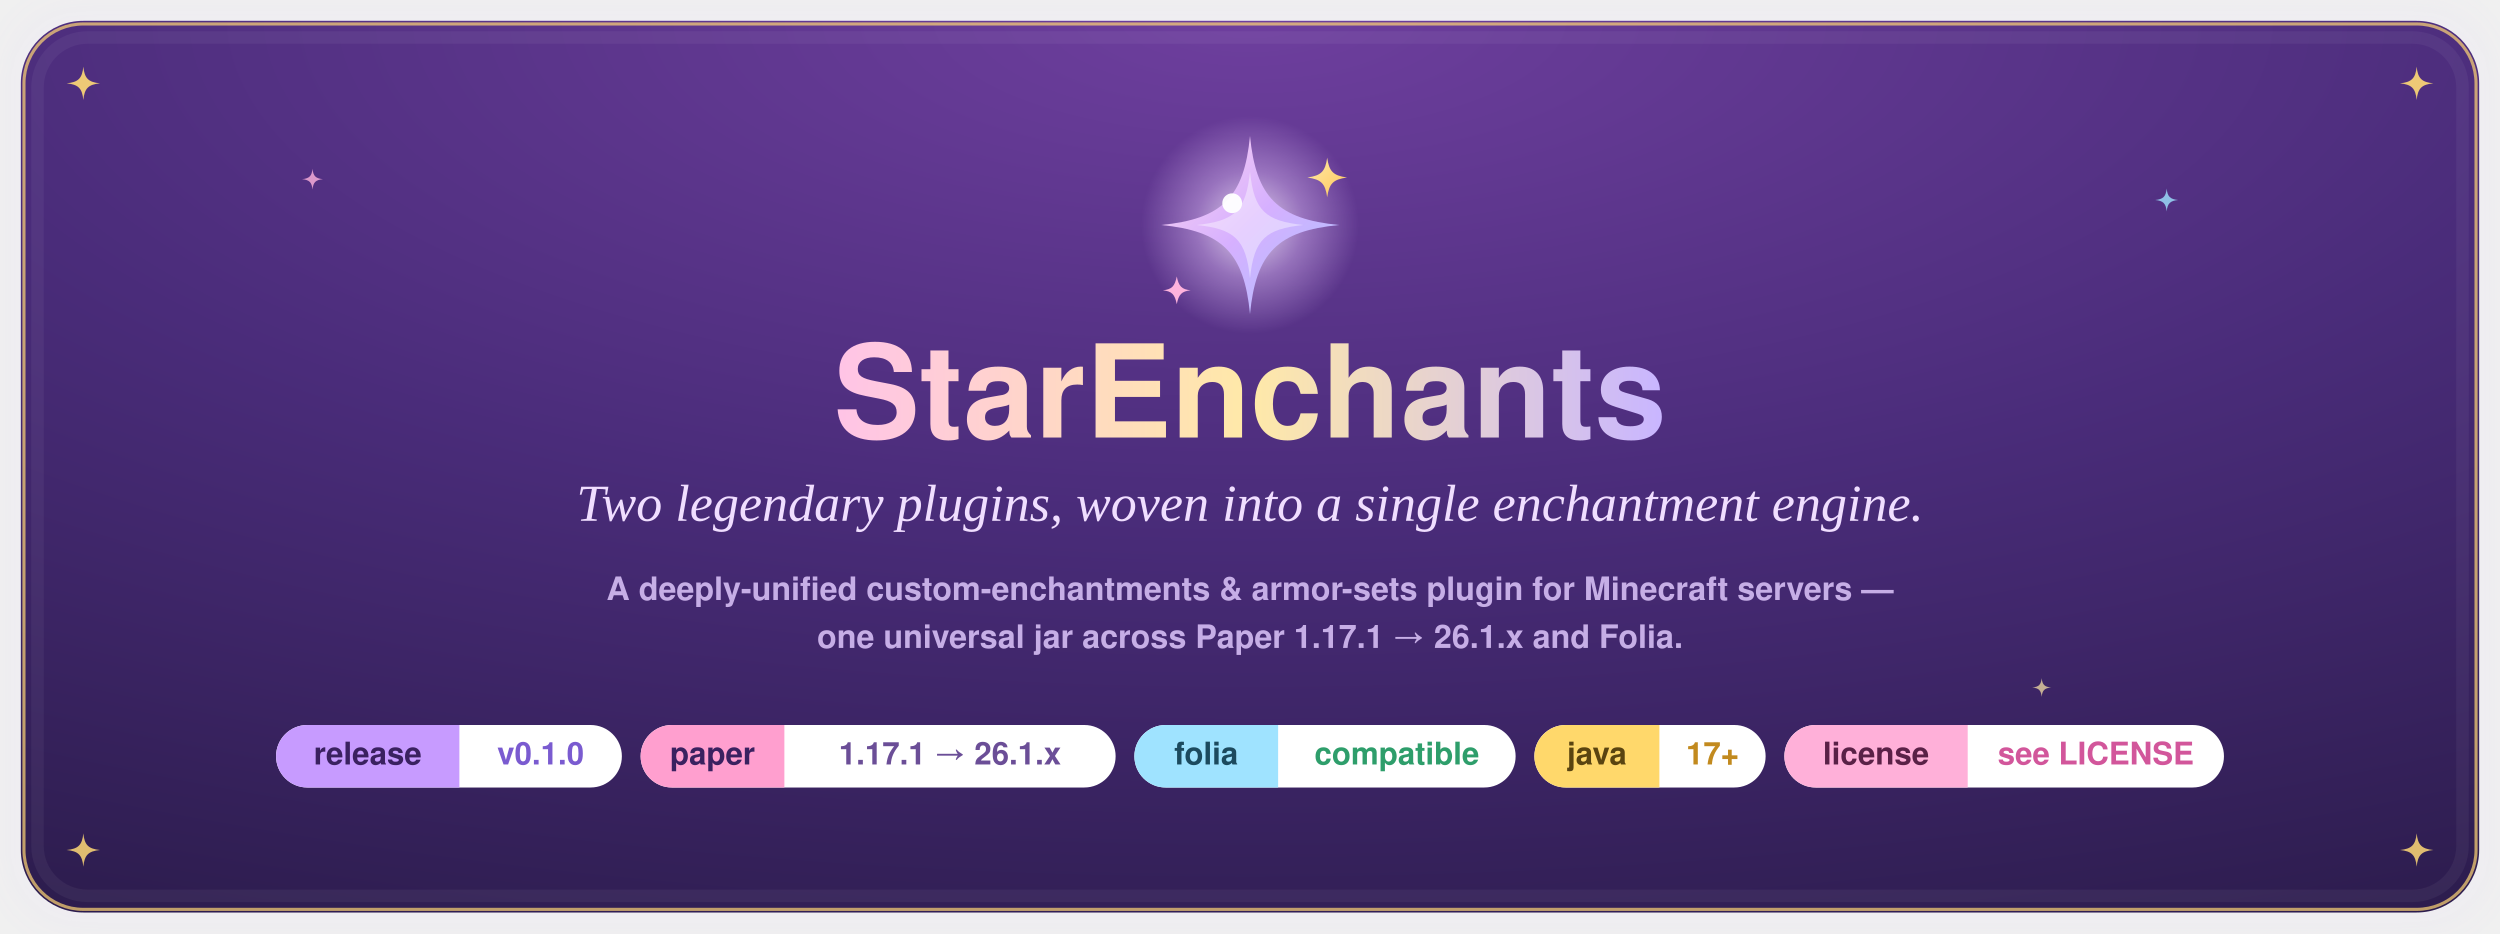
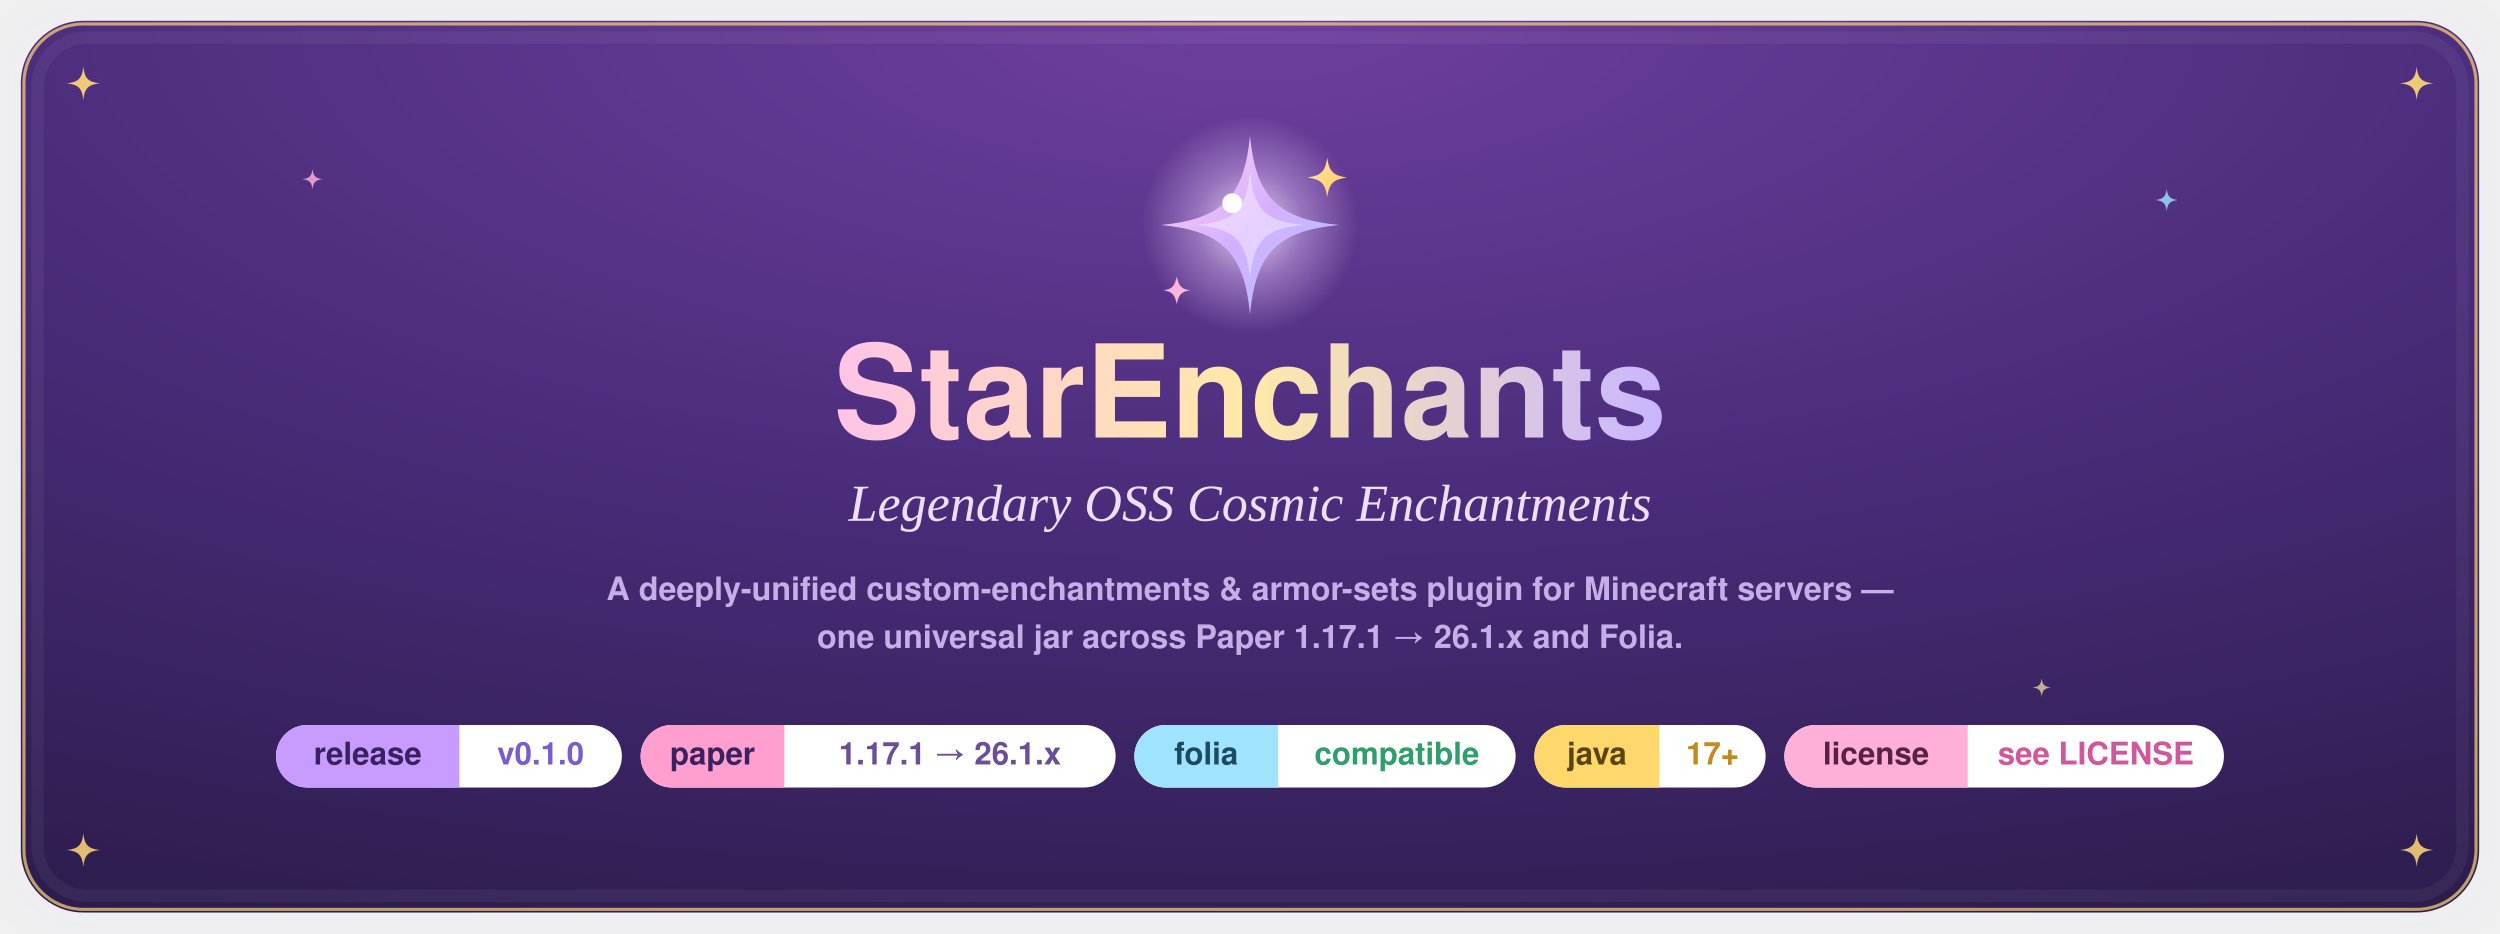
<svg xmlns="http://www.w3.org/2000/svg" width="1200" height="448" viewBox="0 0 1200 448" role="img" aria-label="StarEnchants — a deeply-unified custom-enchantments and armor-sets plugin for Minecraft">
  <defs>
    <radialGradient id="card" cx="50%" cy="0%" r="115%">
      <stop offset="0" stop-color="#6E3F9E" />
      <stop offset="0.48" stop-color="#4A2C7A" />
      <stop offset="1" stop-color="#2A1B4A" />
    </radialGradient>
    <linearGradient id="wm" x1="0" y1="0" x2="1" y2="0">
      <stop offset="0" stop-color="#FFC4E6" />
      <stop offset="0.5" stop-color="#FFE9A8" />
      <stop offset="1" stop-color="#C9B6FF" />
    </linearGradient>
    <radialGradient id="hGlow" cx="50%" cy="50%" r="50%">
      <stop offset="0" stop-color="#FFFFFF" stop-opacity="0.85" />
      <stop offset="0.5" stop-color="#E9C9FF" stop-opacity="0.4" />
      <stop offset="1" stop-color="#E9C9FF" stop-opacity="0" />
    </radialGradient>
    <linearGradient id="hStar" x1="0" y1="0" x2="1" y2="1">
      <stop offset="0" stop-color="#FFD6EE" />
      <stop offset="0.5" stop-color="#D6B0FF" />
      <stop offset="1" stop-color="#A8C2FF" />
    </linearGradient>
    <linearGradient id="hGold" x1="0" y1="0" x2="1" y2="1">
      <stop offset="0" stop-color="#FFE9A8" />
      <stop offset="1" stop-color="#FFC75A" />
    </linearGradient>
    <filter id="og" x="-10%" y="-10%" width="120%" height="130%">
      <feGaussianBlur stdDeviation="9" />
    </filter>
  </defs>
  <rect x="10" y="10" width="1180" height="428" rx="30" fill="none" stroke="#C79BFF" stroke-opacity="0.45" stroke-width="2" filter="url(#og)" />
  <rect x="10" y="10" width="1180" height="428" rx="30" fill="url(#card)" />
  <rect x="11.5" y="11.5" width="1177" height="425" rx="28.5" fill="none" stroke="#FFD676" stroke-opacity="0.7" stroke-width="1.5" />
  <rect x="18" y="18" width="1164" height="412" rx="24" fill="none" stroke="#FFFFFF" stroke-opacity="0.05" stroke-width="6" />
  <path transform="translate(40 40) scale(0.800)" d="M0 -10 C0.7 -3 3 -0.7 10 0 C3 0.7 0.7 3 0 10 C-0.7 3 -3 0.7 -10 0 C-3 -0.7 -0.7 -3 0 -10 Z" fill="#FFD976" opacity="0.9" />
  <path transform="translate(1160 40) scale(0.800)" d="M0 -10 C0.7 -3 3 -0.7 10 0 C3 0.7 0.7 3 0 10 C-0.7 3 -3 0.7 -10 0 C-3 -0.7 -0.7 -3 0 -10 Z" fill="#FFD976" opacity="0.9" />
  <path transform="translate(40 408) scale(0.800)" d="M0 -10 C0.7 -3 3 -0.7 10 0 C3 0.7 0.7 3 0 10 C-0.7 3 -3 0.7 -10 0 C-3 -0.7 -0.7 -3 0 -10 Z" fill="#FFD976" opacity="0.85" />
  <path transform="translate(1160 408) scale(0.800)" d="M0 -10 C0.7 -3 3 -0.7 10 0 C3 0.7 0.7 3 0 10 C-0.7 3 -3 0.7 -10 0 C-3 -0.7 -0.7 -3 0 -10 Z" fill="#FFD976" opacity="0.85" />
  <path transform="translate(150 86) scale(0.500)" d="M0 -10 C0.7 -3 3 -0.7 10 0 C3 0.7 0.7 3 0 10 C-0.7 3 -3 0.7 -10 0 C-3 -0.7 -0.7 -3 0 -10 Z" fill="#FFB3DD" opacity="0.8" />
  <path transform="translate(1040 96) scale(0.550)" d="M0 -10 C0.7 -3 3 -0.7 10 0 C3 0.7 0.7 3 0 10 C-0.7 3 -3 0.7 -10 0 C-3 -0.7 -0.7 -3 0 -10 Z" fill="#9FE3FF" opacity="0.8" />
  <path transform="translate(250 360) scale(0.450)" d="M0 -10 C0.7 -3 3 -0.7 10 0 C3 0.7 0.7 3 0 10 C-0.7 3 -3 0.7 -10 0 C-3 -0.7 -0.7 -3 0 -10 Z" fill="#FFB3DD" opacity="0.7" />
  <path transform="translate(980 330) scale(0.450)" d="M0 -10 C0.7 -3 3 -0.7 10 0 C3 0.7 0.7 3 0 10 C-0.7 3 -3 0.7 -10 0 C-3 -0.7 -0.7 -3 0 -10 Z" fill="#FFE9A8" opacity="0.7" />
  <g transform="translate(544.90 52.90) scale(0.95)">
    <circle cx="58" cy="58" r="55" fill="url(#hGlow)" />
    <path d="M58 13 C61 44 72 55 103 58 C72 61 61 72 58 103 C55 72 44 61 13 58 C44 55 55 44 58 13 Z" fill="url(#hStar)" />
    <path d="M58 31 C60 51 66 56 85 58 C66 60 60 65 58 85 C56 65 50 60 31 58 C50 56 56 51 58 31 Z" fill="#FFFFFF" opacity="0.4" />
    <circle cx="49" cy="47" r="5" fill="#FFFFFF" opacity="0.95" />
    <path d="M97 24 C98 31 100 33 107 34 C100 35 98 37 97 44 C96 37 94 35 87 34 C94 33 96 31 97 24 Z" fill="url(#hGold)" />
    <path d="M21 84 C22 89 23.5 90.5 28 91 C23.5 91.5 22 93 21 98 C20 93 18.5 91.5 14 91 C18.5 90.5 20 89 21 84 Z" fill="#FFB3DD" />
  </g>
  <text x="600" y="210" font-family="'Trebuchet MS','Segoe UI',system-ui,-apple-system,Helvetica,Arial,sans-serif" font-size="62" font-weight="700" fill="url(#wm)" text-anchor="middle" dominant-baseline="alphabetic">StarEnchants</text>
-   <text x="600" y="250" font-family="Georgia,'Times New Roman',serif" font-size="25" font-style="italic" fill="#F0DEFF" text-anchor="middle">Two legendary plugins, woven into a single enchantment engine.</text>
+   <text x="600" y="250" font-family="Georgia,'Times New Roman',serif" font-size="25" font-style="italic" fill="#F0DEFF" text-anchor="middle">Legendary OSS Cosmic Enchantments</text>
  <text x="600" y="288" font-family="'Trebuchet MS','Segoe UI',system-ui,-apple-system,Helvetica,Arial,sans-serif" font-size="15.5" font-weight="600" fill="#C6AEE6" text-anchor="middle">A deeply-unified custom-enchantments &amp; armor-sets plugin for Minecraft servers —</text>
  <text x="600" y="311" font-family="'Trebuchet MS','Segoe UI',system-ui,-apple-system,Helvetica,Arial,sans-serif" font-size="15.5" font-weight="600" fill="#C6AEE6" text-anchor="middle">one universal jar across Paper 1.17.1 → 26.1.x and Folia.</text>
  <rect x="132.5" y="348" width="166" height="30" rx="15" fill="#FFFFFF" />
  <path d="M147.5 348 H220.5 V378 H147.5 A15 15 0 0 1 132.5 363 V363 A15 15 0 0 1 147.5 348 Z" fill="#C79BFF" />
  <text x="176.5" y="363.5" font-family="'Trebuchet MS','Segoe UI',system-ui,-apple-system,Helvetica,Arial,sans-serif" font-size="15" font-weight="700" fill="#3A2160" text-anchor="middle" dominant-baseline="central">release</text>
  <text x="259.5" y="363.5" font-family="'Trebuchet MS','Segoe UI',system-ui,-apple-system,Helvetica,Arial,sans-serif" font-size="15" font-weight="700" fill="#7A5BD0" text-anchor="middle" dominant-baseline="central">v0.1.0</text>
  <rect x="307.5" y="348" width="228" height="30" rx="15" fill="#FFFFFF" />
  <path d="M322.5 348 H376.5 V378 H322.5 A15 15 0 0 1 307.5 363 V363 A15 15 0 0 1 322.5 348 Z" fill="#FF9FCF" />
  <text x="342" y="363.5" font-family="'Trebuchet MS','Segoe UI',system-ui,-apple-system,Helvetica,Arial,sans-serif" font-size="15" font-weight="700" fill="#3A2160" text-anchor="middle" dominant-baseline="central">paper</text>
  <text x="456" y="363.5" font-family="'Trebuchet MS','Segoe UI',system-ui,-apple-system,Helvetica,Arial,sans-serif" font-size="15" font-weight="700" fill="#6B4E97" text-anchor="middle" dominant-baseline="central">1.17.1 → 26.1.x</text>
  <rect x="544.5" y="348" width="183" height="30" rx="15" fill="#FFFFFF" />
  <path d="M559.5 348 H613.5 V378 H559.5 A15 15 0 0 1 544.5 363 V363 A15 15 0 0 1 559.5 348 Z" fill="#9FE3FF" />
  <text x="579" y="363.5" font-family="'Trebuchet MS','Segoe UI',system-ui,-apple-system,Helvetica,Arial,sans-serif" font-size="15" font-weight="700" fill="#1C4A5E" text-anchor="middle" dominant-baseline="central">folia</text>
  <text x="670.5" y="363.5" font-family="'Trebuchet MS','Segoe UI',system-ui,-apple-system,Helvetica,Arial,sans-serif" font-size="15" font-weight="700" fill="#2E9E6B" text-anchor="middle" dominant-baseline="central">compatible</text>
  <rect x="736.5" y="348" width="111" height="30" rx="15" fill="#FFFFFF" />
  <path d="M751.5 348 H796.5 V378 H751.5 A15 15 0 0 1 736.5 363 V363 A15 15 0 0 1 751.5 348 Z" fill="#FFD86B" />
  <text x="766.5" y="363.5" font-family="'Trebuchet MS','Segoe UI',system-ui,-apple-system,Helvetica,Arial,sans-serif" font-size="15" font-weight="700" fill="#5A4410" text-anchor="middle" dominant-baseline="central">java</text>
  <text x="822" y="363.5" font-family="'Trebuchet MS','Segoe UI',system-ui,-apple-system,Helvetica,Arial,sans-serif" font-size="15" font-weight="700" fill="#C28A1E" text-anchor="middle" dominant-baseline="central">17+</text>
  <rect x="856.5" y="348" width="211" height="30" rx="15" fill="#FFFFFF" />
  <path d="M871.5 348 H944.5 V378 H871.5 A15 15 0 0 1 856.5 363 V363 A15 15 0 0 1 871.5 348 Z" fill="#FFB0D9" />
  <text x="900.5" y="363.5" font-family="'Trebuchet MS','Segoe UI',system-ui,-apple-system,Helvetica,Arial,sans-serif" font-size="15" font-weight="700" fill="#5A2147" text-anchor="middle" dominant-baseline="central">license</text>
  <text x="1006" y="363.5" font-family="'Trebuchet MS','Segoe UI',system-ui,-apple-system,Helvetica,Arial,sans-serif" font-size="15" font-weight="700" fill="#D2569B" text-anchor="middle" dominant-baseline="central">see LICENSE</text>
</svg>
